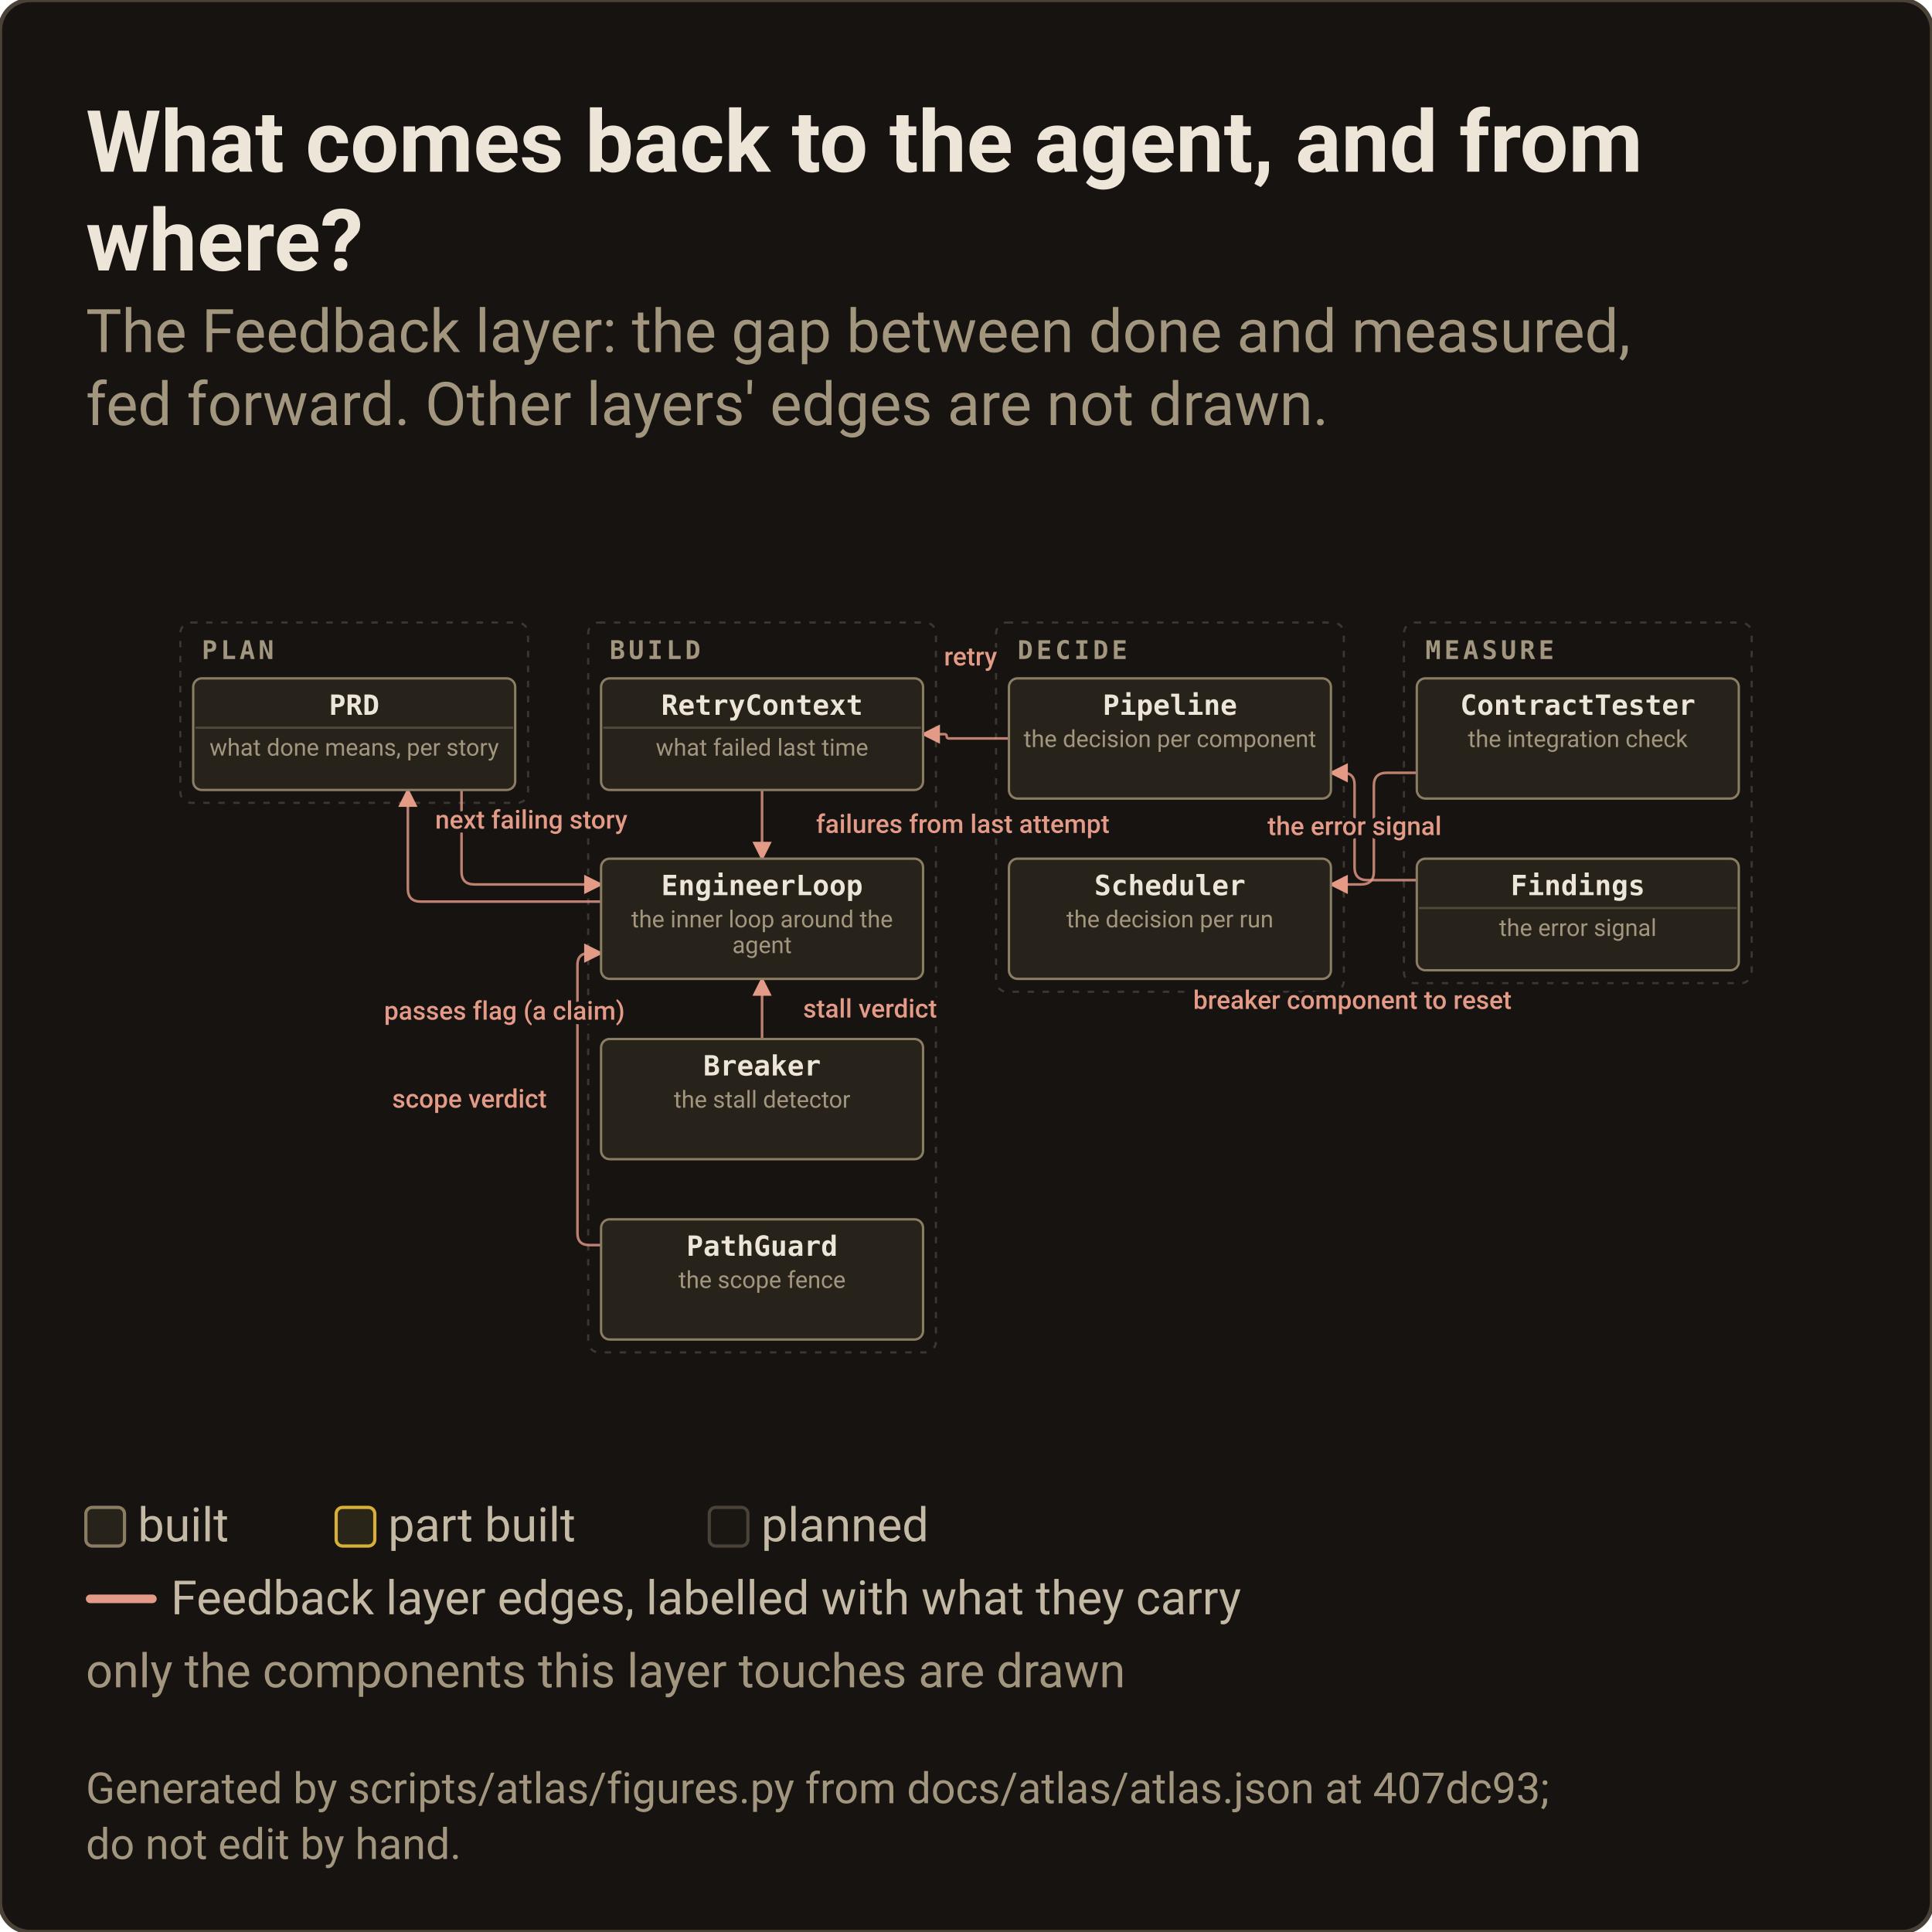
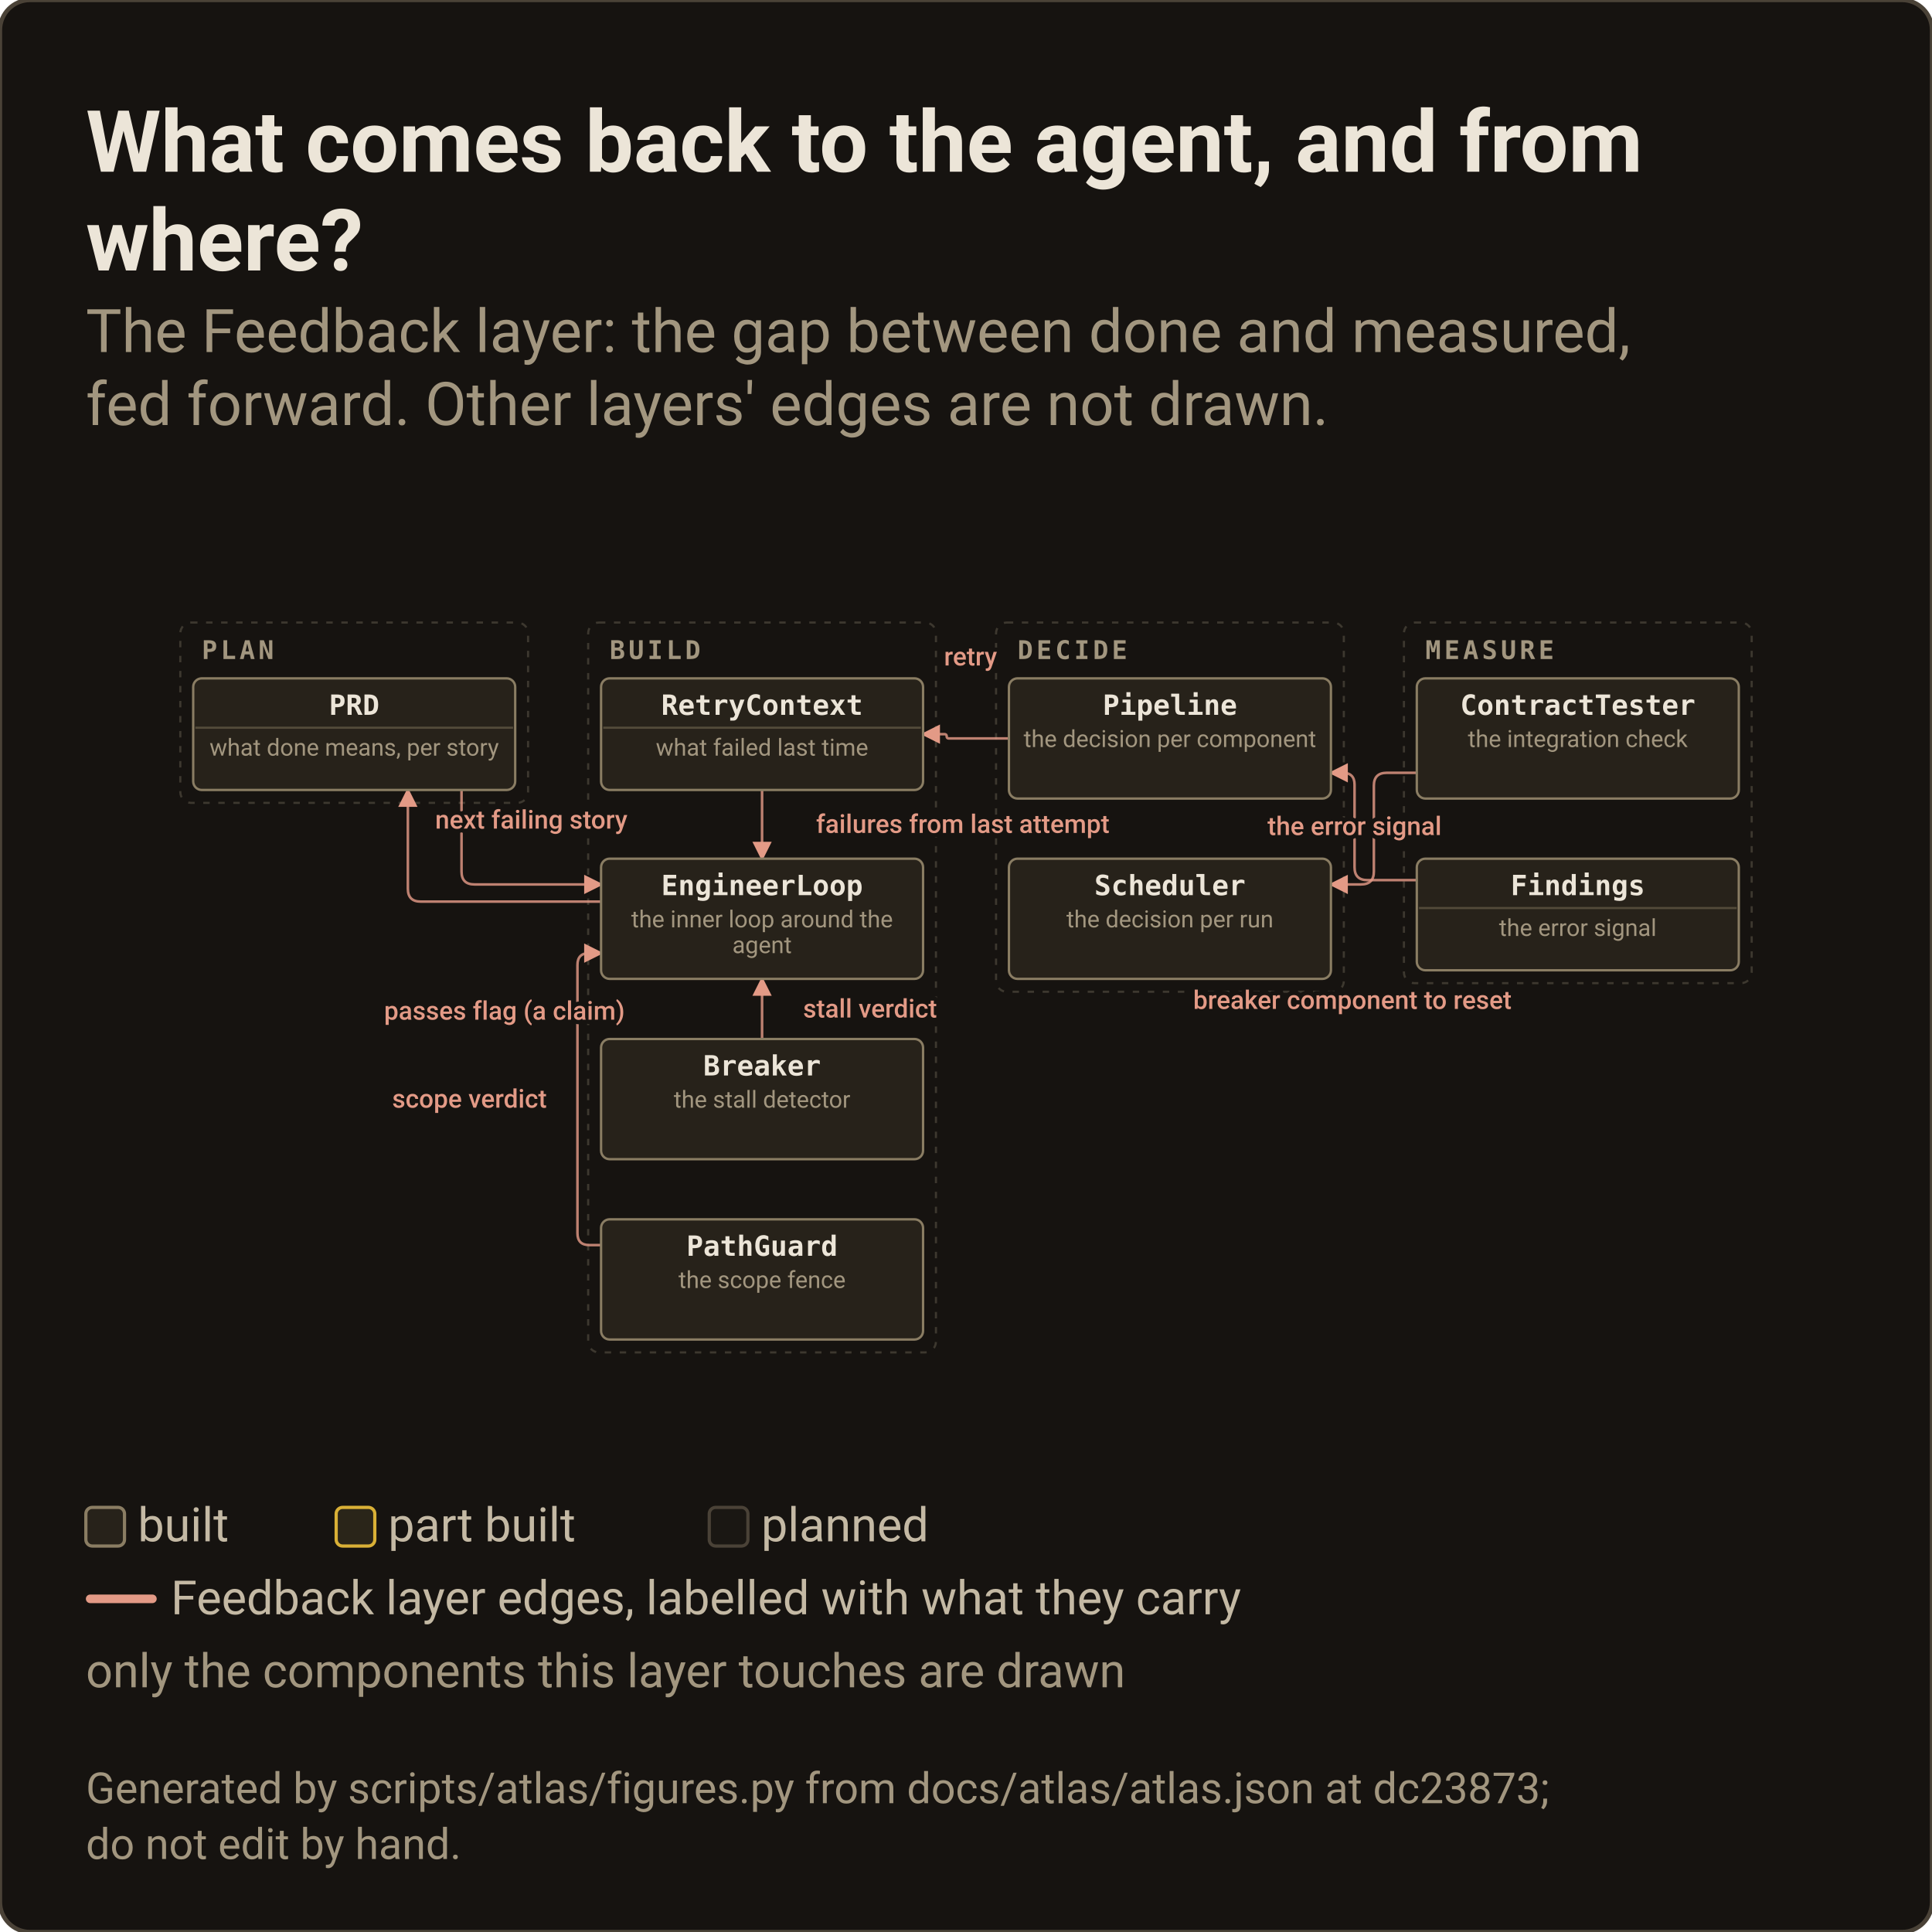
<svg xmlns="http://www.w3.org/2000/svg" width="900" height="900" viewBox="0 0 900 900" role="img" aria-label="Feedback layer of the kstrl system map">
  <rect x="0" y="0" width="900" height="900" rx="14" fill="#161310" stroke="#4A4237" stroke-width="2" />
  <text x="40.0" y="80.0" class="c0">What comes back to the agent, and from</text>
  <text x="40.0" y="126.0" class="c0">where?</text>
  <text x="40.0" y="164.0" class="c1">The Feedback layer: the gap between done and measured,</text>
  <text x="40.0" y="198.0" class="c1">fed forward. Other layers' edges are not drawn.</text>
  <svg id="map" x="76.0" y="216.0" width="748" height="464" viewBox="0 0 748 464" overflow="visible">
    <defs>
      <marker id="map-m-work" viewBox="0 0 8 8" refX="7" refY="4" markerUnits="userSpaceOnUse" markerWidth="9" markerHeight="9" orient="auto-start-reverse">
        <path d="M0,0 L8,4 L0,8 z" fill="#D9CDB2" />
      </marker>
      <marker id="map-m-measure" viewBox="0 0 8 8" refX="7" refY="4" markerUnits="userSpaceOnUse" markerWidth="9" markerHeight="9" orient="auto-start-reverse">
        <path d="M0,0 L8,4 L0,8 z" fill="#82A7BA" />
      </marker>
      <marker id="map-m-feedback" viewBox="0 0 8 8" refX="7" refY="4" markerUnits="userSpaceOnUse" markerWidth="9" markerHeight="9" orient="auto-start-reverse">
        <path d="M0,0 L8,4 L0,8 z" fill="#E39A86" />
      </marker>
      <marker id="map-m-operator" viewBox="0 0 8 8" refX="7" refY="4" markerUnits="userSpaceOnUse" markerWidth="9" markerHeight="9" orient="auto-start-reverse">
        <path d="M0,0 L8,4 L0,8 z" fill="#DD9BBD" />
      </marker>
      <marker id="map-m-trust" viewBox="0 0 8 8" refX="7" refY="4" markerUnits="userSpaceOnUse" markerWidth="9" markerHeight="9" orient="auto-start-reverse">
        <path d="M0,0 L8,4 L0,8 z" fill="#B48EC9" />
      </marker>
      <marker id="map-m-learn" viewBox="0 0 8 8" refX="7" refY="4" markerUnits="userSpaceOnUse" markerWidth="9" markerHeight="9" orient="auto-start-reverse">
        <path d="M0,0 L8,4 L0,8 z" fill="#86C9A9" />
      </marker>
      <marker id="map-m-record" viewBox="0 0 8 8" refX="7" refY="4" markerUnits="userSpaceOnUse" markerWidth="9" markerHeight="9" orient="auto-start-reverse">
        <path d="M0,0 L8,4 L0,8 z" fill="#B7C27C" />
      </marker>
      <marker id="map-m-change" viewBox="0 0 8 8" refX="7" refY="4" markerUnits="userSpaceOnUse" markerWidth="9" markerHeight="9" orient="auto-start-reverse">
        <path d="M0,0 L8,4 L0,8 z" fill="#E26D5A" />
      </marker>
      <marker id="map-m-reach" viewBox="0 0 8 8" refX="7" refY="4" markerUnits="userSpaceOnUse" markerWidth="9" markerHeight="9" orient="auto-start-reverse">
        <path d="M0,0 L8,4 L0,8 z" fill="#E5A84F" />
      </marker>
    </defs>
    <style>#map .node.quiet{opacity:.42}#map .node.planned{opacity:.5}#map .node.planned.quiet{opacity:.3}#map .node.meas .node__box{stroke:#82A7BA;stroke-width:2.2}#map .node.acts .node__box{stroke:#E5A84F;stroke-width:2.4}#map .node__ring{display:none;fill:none;stroke:#82A7BA;stroke-width:1.6}#map .node.meas .node__ring{display:inline}#map .flow.planned{opacity:.35}#map .flowlbl.planned{opacity:.5}#map .flow.off,#map .flowlbl.off{display:none}#map .flow.hot{opacity:1;stroke-opacity:1;stroke-width:2.6}#map .flowlbl.hot{opacity:1}</style>
    <rect x="8.0" y="74.0" width="162.0" height="84.0" rx="5" fill="none" stroke="#A2967F" stroke-opacity=".28" stroke-width="1" stroke-dasharray="3 4" />
    <text x="18.0" y="91.0" class="t1">PLAN</text>
    <rect x="198.0" y="74.0" width="162.0" height="340.0" rx="5" fill="none" stroke="#A2967F" stroke-opacity=".28" stroke-width="1" stroke-dasharray="3 4" />
    <text x="208.0" y="91.0" class="t1">BUILD</text>
    <rect x="388.0" y="74.0" width="162.0" height="172.0" rx="5" fill="none" stroke="#A2967F" stroke-opacity=".28" stroke-width="1" stroke-dasharray="3 4" />
    <text x="398.0" y="91.0" class="t1">DECIDE</text>
    <rect x="578.0" y="74.0" width="162.0" height="168.0" rx="5" fill="none" stroke="#A2967F" stroke-opacity=".28" stroke-width="1" stroke-dasharray="3 4" />
    <text x="588.0" y="91.0" class="t1">MEASURE</text>
    <g data-layer="flow">
      <path id="map-f15" class="flow build" data-edge="15" data-from="RetryContext" data-to="EngineerLoop" data-art="failures from last attempt" data-kind="build" data-layer="feedback" d="M 279.0 152.0 L 279.0 184.0" fill="none" stroke="#E39A86" stroke-opacity="0.82" stroke-width="1.2" stroke-linecap="round" marker-end="url(#map-m-feedback)" />
      <path id="map-f19" class="flow build" data-edge="19" data-from="PRD" data-to="EngineerLoop" data-art="next failing story" data-kind="build" data-layer="feedback" d="M 139.0 152.0 L 139.0 190.0 Q 139.0 196.0 145.0 196.0 L 204.0 196.0" fill="none" stroke="#E39A86" stroke-opacity="0.82" stroke-width="1.2" stroke-linecap="round" marker-end="url(#map-m-feedback)" />
      <path id="map-f20" class="flow build" data-edge="20" data-from="EngineerLoop" data-to="PRD" data-art="passes flag (a claim)" data-kind="build" data-layer="feedback" d="M 204.0 204.0 L 120.0 204.0 Q 114.0 204.0 114.0 198.0 L 114.0 152.0" fill="none" stroke="#E39A86" stroke-opacity="0.82" stroke-width="1.2" stroke-linecap="round" marker-end="url(#map-m-feedback)" />
      <path id="map-f21" class="flow build" data-edge="21" data-from="Breaker" data-to="EngineerLoop" data-art="stall verdict" data-kind="build" data-layer="feedback" d="M 279.0 268.0 L 279.0 240.0" fill="none" stroke="#E39A86" stroke-opacity="0.82" stroke-width="1.2" stroke-linecap="round" marker-end="url(#map-m-feedback)" />
      <path id="map-f22" class="flow build" data-edge="22" data-from="PathGuard" data-to="EngineerLoop" data-art="scope verdict" data-kind="build" data-layer="feedback" d="M 204.0 364.0 L 198.5 364.0 Q 193.0 364.0 193.0 358.5 L 193.0 233.5 Q 193.0 228.0 198.5 228.0 L 204.0 228.0" fill="none" stroke="#E39A86" stroke-opacity="0.82" stroke-width="1.2" stroke-linecap="round" marker-end="url(#map-m-feedback)" />
      <path id="map-f35" class="flow decide" data-edge="35" data-from="Findings" data-to="Pipeline" data-art="the error signal" data-kind="decide" data-layer="feedback" d="M 584.0 194.0 L 561.0 194.0 Q 555.0 194.0 555.0 188.0 L 555.0 149.5 Q 555.0 144.0 549.5 144.0 L 544.0 144.0" fill="none" stroke="#E39A86" stroke-opacity="0.82" stroke-width="1.2" stroke-linecap="round" marker-end="url(#map-m-feedback)" />
      <path id="map-f36" class="flow decide" data-edge="36" data-from="Pipeline" data-to="RetryContext" data-art="retry" data-kind="decide" data-layer="feedback" d="M 394.0 128.0 L 366.0 128.0 Q 365.0 128.0 365.0 127.0 L 365.0 127.0 Q 365.0 126.0 364.0 126.0 L 354.0 126.0" fill="none" stroke="#E39A86" stroke-opacity="0.82" stroke-width="1.2" stroke-linecap="round" marker-end="url(#map-m-feedback)" />
      <path id="map-f42" class="flow decide" data-edge="42" data-from="ContractTester" data-to="Scheduler" data-art="breaker component to reset" data-kind="decide" data-layer="feedback" d="M 584.0 144.0 L 570.0 144.0 Q 564.0 144.0 564.0 150.0 L 564.0 190.0 Q 564.0 196.0 558.0 196.0 L 544.0 196.0" fill="none" stroke="#E39A86" stroke-opacity="0.82" stroke-width="1.2" stroke-linecap="round" marker-end="url(#map-m-feedback)" />
    </g>
    <g class="node built" data-id="PRD" data-kind="store" data-state="built" data-region="plan" role="button" tabindex="0" aria-label="PRD, what done means, per story, built">
      <rect class="node__box" x="14.0" y="100.0" width="150.0" height="52.0" rx="4.0" fill="#27221A" stroke="#8A7D63" stroke-width="1.1" />
      <rect class="node__ring" x="17.0" y="103.0" width="144.0" height="46.0" rx="3.0" />
      <text x="89.0" y="117.0" class="t2">PRD</text>
      <line x1="15.0" y1="123.0" x2="163.0" y2="123.0" stroke="#8A7D63" stroke-opacity=".45" stroke-width="1" />
      <g data-layer="job">
        <text x="89.0" y="136.0" class="t3">what done means, per story</text>
      </g>
    </g>
    <g class="node built" data-id="RetryContext" data-kind="store" data-state="built" data-region="build" role="button" tabindex="0" aria-label="RetryContext, what failed last time, built">
      <rect class="node__box" x="204.0" y="100.0" width="150.0" height="52.0" rx="4.0" fill="#27221A" stroke="#8A7D63" stroke-width="1.1" />
      <rect class="node__ring" x="207.0" y="103.0" width="144.0" height="46.0" rx="3.0" />
      <text x="279.0" y="117.0" class="t2">RetryContext</text>
      <line x1="205.0" y1="123.0" x2="353.0" y2="123.0" stroke="#8A7D63" stroke-opacity=".45" stroke-width="1" />
      <g data-layer="job">
        <text x="279.0" y="136.0" class="t3">what failed last time</text>
      </g>
    </g>
    <g class="node built" data-id="EngineerLoop" data-kind="component" data-state="built" data-region="build" role="button" tabindex="0" aria-label="EngineerLoop, the inner loop around the agent, built">
      <rect class="node__box" x="204.0" y="184.0" width="150.0" height="56.0" rx="4.0" fill="#27221A" stroke="#8A7D63" stroke-width="1.1" />
      <rect class="node__ring" x="207.0" y="187.0" width="144.0" height="50.0" rx="3.0" />
      <text x="279.0" y="201.0" class="t2">EngineerLoop</text>
      <g data-layer="job">
        <text x="279.0" y="216.0" class="t3">the inner loop around the</text>
        <text x="279.0" y="228.0" class="t3">agent</text>
      </g>
    </g>
    <g class="node built" data-id="Breaker" data-kind="component" data-state="built" data-region="build" role="button" tabindex="0" aria-label="Breaker, the stall detector, built">
      <rect class="node__box" x="204.0" y="268.0" width="150.0" height="56.0" rx="4.0" fill="#27221A" stroke="#8A7D63" stroke-width="1.1" />
      <rect class="node__ring" x="207.0" y="271.0" width="144.0" height="50.0" rx="3.0" />
      <text x="279.0" y="285.0" class="t2">Breaker</text>
      <g data-layer="job">
        <text x="279.0" y="300.0" class="t3">the stall detector</text>
      </g>
    </g>
    <g class="node built" data-id="PathGuard" data-kind="component" data-state="built" data-region="build" role="button" tabindex="0" aria-label="PathGuard, the scope fence, built">
      <rect class="node__box" x="204.0" y="352.0" width="150.0" height="56.0" rx="4.0" fill="#27221A" stroke="#8A7D63" stroke-width="1.1" />
      <rect class="node__ring" x="207.0" y="355.0" width="144.0" height="50.0" rx="3.0" />
      <text x="279.0" y="369.0" class="t2">PathGuard</text>
      <g data-layer="job">
        <text x="279.0" y="384.0" class="t3">the scope fence</text>
      </g>
    </g>
    <g class="node built" data-id="ContractTester" data-kind="component" data-state="built" data-region="measure" role="button" tabindex="0" aria-label="ContractTester, the integration check, built">
      <rect class="node__box" x="584.0" y="100.0" width="150.0" height="56.0" rx="4.0" fill="#27221A" stroke="#8A7D63" stroke-width="1.1" />
      <rect class="node__ring" x="587.0" y="103.0" width="144.0" height="50.0" rx="3.0" />
      <text x="659.0" y="117.0" class="t2">ContractTester</text>
      <g data-layer="job">
        <text x="659.0" y="132.0" class="t3">the integration check</text>
      </g>
    </g>
    <g class="node built" data-id="Findings" data-kind="store" data-state="built" data-region="measure" role="button" tabindex="0" aria-label="Findings, the error signal, built">
      <rect class="node__box" x="584.0" y="184.0" width="150.0" height="52.0" rx="4.0" fill="#27221A" stroke="#8A7D63" stroke-width="1.1" />
      <rect class="node__ring" x="587.0" y="187.0" width="144.0" height="46.0" rx="3.0" />
      <text x="659.0" y="201.0" class="t2">Findings</text>
      <line x1="585.0" y1="207.0" x2="733.0" y2="207.0" stroke="#8A7D63" stroke-opacity=".45" stroke-width="1" />
      <g data-layer="job">
        <text x="659.0" y="220.0" class="t3">the error signal</text>
      </g>
    </g>
    <g class="node built" data-id="Pipeline" data-kind="component" data-state="built" data-region="decide" role="button" tabindex="0" aria-label="Pipeline, the decision per component, built">
      <rect class="node__box" x="394.0" y="100.0" width="150.0" height="56.0" rx="4.0" fill="#27221A" stroke="#8A7D63" stroke-width="1.1" />
      <rect class="node__ring" x="397.0" y="103.0" width="144.0" height="50.0" rx="3.0" />
      <text x="469.0" y="117.0" class="t2">Pipeline</text>
      <g data-layer="job">
        <text x="469.0" y="132.0" class="t3">the decision per component</text>
      </g>
    </g>
    <g class="node built" data-id="Scheduler" data-kind="component" data-state="built" data-region="decide" role="button" tabindex="0" aria-label="Scheduler, the decision per run, built">
      <rect class="node__box" x="394.0" y="184.0" width="150.0" height="56.0" rx="4.0" fill="#27221A" stroke="#8A7D63" stroke-width="1.1" />
      <rect class="node__ring" x="397.0" y="187.0" width="144.0" height="50.0" rx="3.0" />
      <text x="469.0" y="201.0" class="t2">Scheduler</text>
      <g data-layer="job">
        <text x="469.0" y="216.0" class="t3">the decision per run</text>
      </g>
    </g>
    <g data-layer="flow">
      <g class="flowlbl build" data-edge="15" data-from="RetryContext" data-to="EngineerLoop" data-layer="feedback">
        <text x="372.5" y="172.0" class="t0">failures from last attempt</text>
      </g>
      <g class="flowlbl build" data-edge="19" data-from="PRD" data-to="EngineerLoop" data-layer="feedback">
        <text x="171.5" y="170.0" class="t0">next failing story</text>
      </g>
      <g class="flowlbl build" data-edge="20" data-from="EngineerLoop" data-to="PRD" data-layer="feedback">
        <text x="159.0" y="259.0" class="t0">passes flag (a claim)</text>
      </g>
      <g class="flowlbl build" data-edge="21" data-from="Breaker" data-to="EngineerLoop" data-layer="feedback">
        <text x="329.3" y="258.0" class="t0">stall verdict</text>
      </g>
      <g class="flowlbl build" data-edge="22" data-from="PathGuard" data-to="EngineerLoop" data-layer="feedback">
        <text x="142.7" y="300.0" class="t0">scope verdict</text>
      </g>
      <g class="flowlbl decide" data-edge="35" data-from="Findings" data-to="Pipeline" data-layer="feedback">
        <text x="555.0" y="173.0" class="t0">the error signal</text>
      </g>
      <g class="flowlbl decide" data-edge="36" data-from="Pipeline" data-to="RetryContext" data-layer="feedback">
        <text x="376.1" y="94.0" class="t0">retry</text>
      </g>
      <g class="flowlbl decide" data-edge="42" data-from="ContractTester" data-to="Scheduler" data-layer="feedback">
        <text x="554.0" y="254.0" class="t0">breaker component to reset</text>
      </g>
    </g>
    <style>#map .t0{font-family:ui-sans-serif,system-ui,-apple-system,"SF Pro Text","Segoe UI",Roboto,"Helvetica Neue",Arial,sans-serif;font-size:12.0px;font-weight:500;fill:#E39A86;text-anchor:middle;paint-order:stroke;stroke:#161310;stroke-width:4;stroke-linejoin:round}#map .t1{font-family:ui-monospace,"SF Mono",SFMono-Regular,"JetBrains Mono",Menlo,Consolas,monospace;font-size:12.0px;font-weight:600;fill:#A2967F;text-anchor:start;letter-spacing:.13em}#map .t2{font-family:ui-monospace,"SF Mono",SFMono-Regular,"JetBrains Mono",Menlo,Consolas,monospace;font-size:13.0px;font-weight:600;fill:#ECE5D8;text-anchor:middle}#map .t3{font-family:ui-sans-serif,system-ui,-apple-system,"SF Pro Text","Segoe UI",Roboto,"Helvetica Neue",Arial,sans-serif;font-size:11.0px;font-weight:400;fill:#A2967F;text-anchor:middle}</style>
  </svg>
  <rect x="40.0" y="702.2" width="18" height="18" rx="3" fill="#27221A" stroke="#8A7D63" stroke-width="1.5" />
  <text x="64.2" y="718.0" class="c2">built</text>
  <rect x="156.6" y="702.2" width="18" height="18" rx="3" fill="#2A2519" stroke="#D9B036" stroke-width="1.5" />
  <text x="180.8" y="718.0" class="c2">part built</text>
  <rect x="330.4" y="702.2" width="18" height="18" rx="3" fill="#1A1713" stroke="#4A4237" stroke-width="1.5" />
  <text x="354.6" y="718.0" class="c2">planned</text>
  <rect x="40.0" y="742.8" width="33" height="4" rx="2" fill="#E39A86" />
  <text x="79.6" y="752.0" class="c2">Feedback layer edges, labelled with what they carry</text>
  <text x="40.0" y="786.0" class="c3">only the components this layer touches are drawn</text>
-   <text x="40.0" y="840.0" class="c4">Generated by scripts/atlas/figures.py from docs/atlas/atlas.json at 407dc93;</text>
+   <text x="40.0" y="840.0" class="c4">Generated by scripts/atlas/figures.py from docs/atlas/atlas.json at dc23873;</text>
  <text x="40.0" y="866.0" class="c4">do not edit by hand.</text>
  <style>.c0{font-family:ui-sans-serif,system-ui,-apple-system,"SF Pro Text","Segoe UI",Roboto,"Helvetica Neue",Arial,sans-serif;font-size:40.0px;font-weight:600;fill:#ECE5D8;text-anchor:start}.c1{font-family:ui-sans-serif,system-ui,-apple-system,"SF Pro Text","Segoe UI",Roboto,"Helvetica Neue",Arial,sans-serif;font-size:28.0px;font-weight:400;fill:#A2967F;text-anchor:start}.c2{font-family:ui-sans-serif,system-ui,-apple-system,"SF Pro Text","Segoe UI",Roboto,"Helvetica Neue",Arial,sans-serif;font-size:22.0px;font-weight:400;fill:#C4B9A4;text-anchor:start}.c3{font-family:ui-sans-serif,system-ui,-apple-system,"SF Pro Text","Segoe UI",Roboto,"Helvetica Neue",Arial,sans-serif;font-size:22.0px;font-weight:400;fill:#A2967F;text-anchor:start}.c4{font-family:ui-sans-serif,system-ui,-apple-system,"SF Pro Text","Segoe UI",Roboto,"Helvetica Neue",Arial,sans-serif;font-size:20.0px;font-weight:400;fill:#A2967F;text-anchor:start}</style>
</svg>
